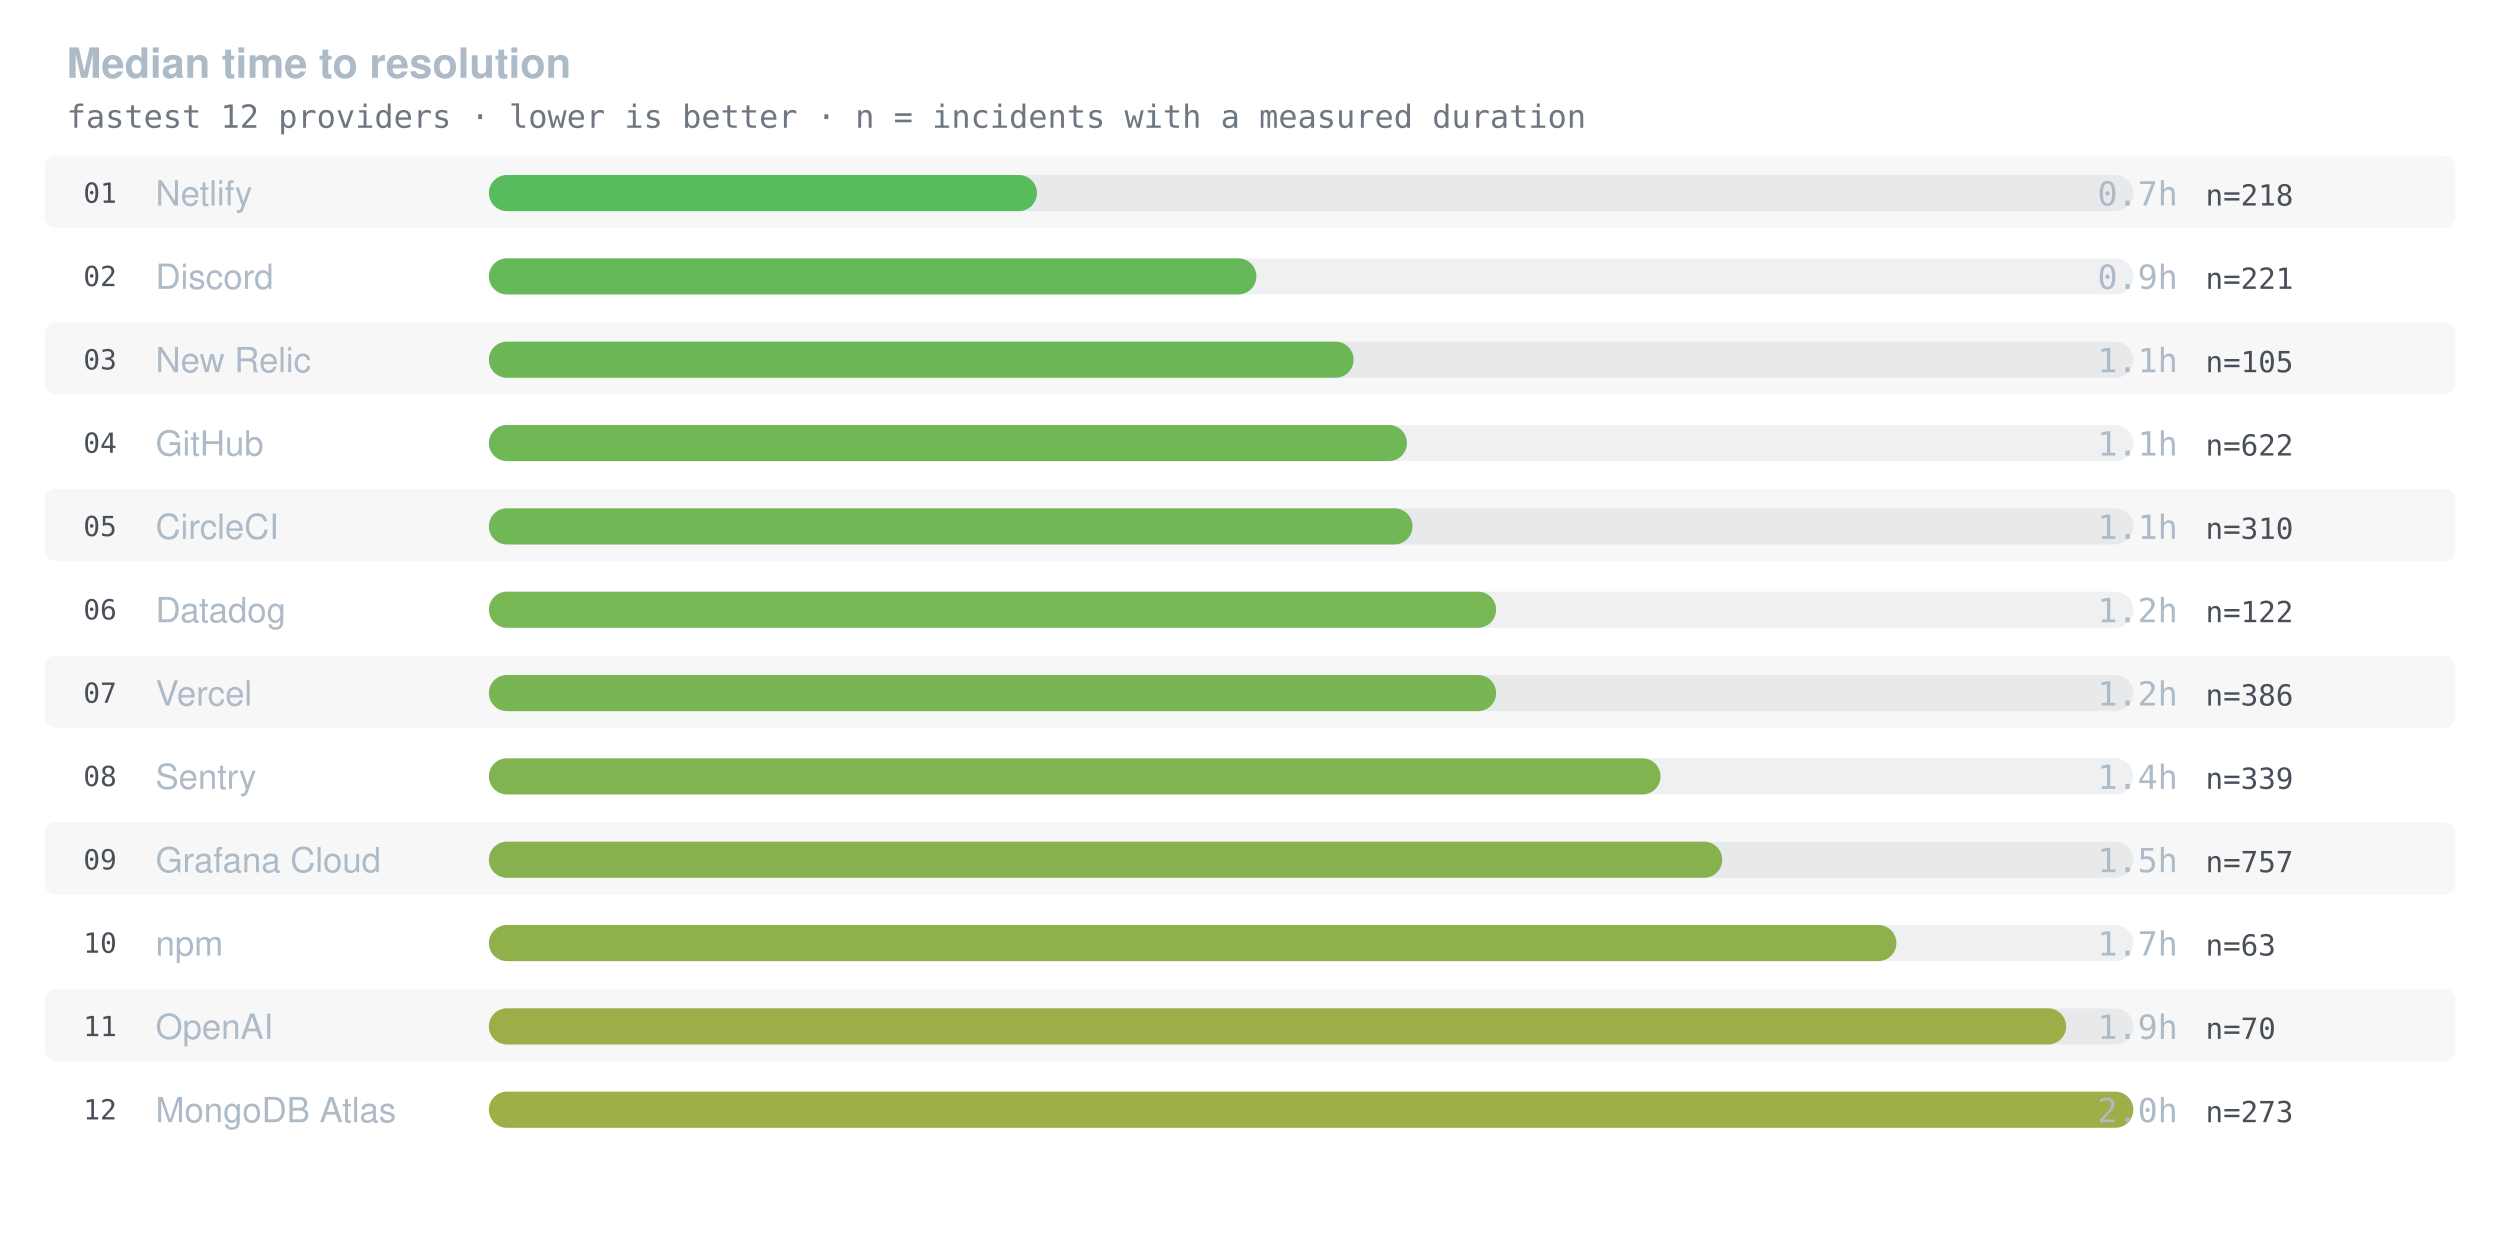
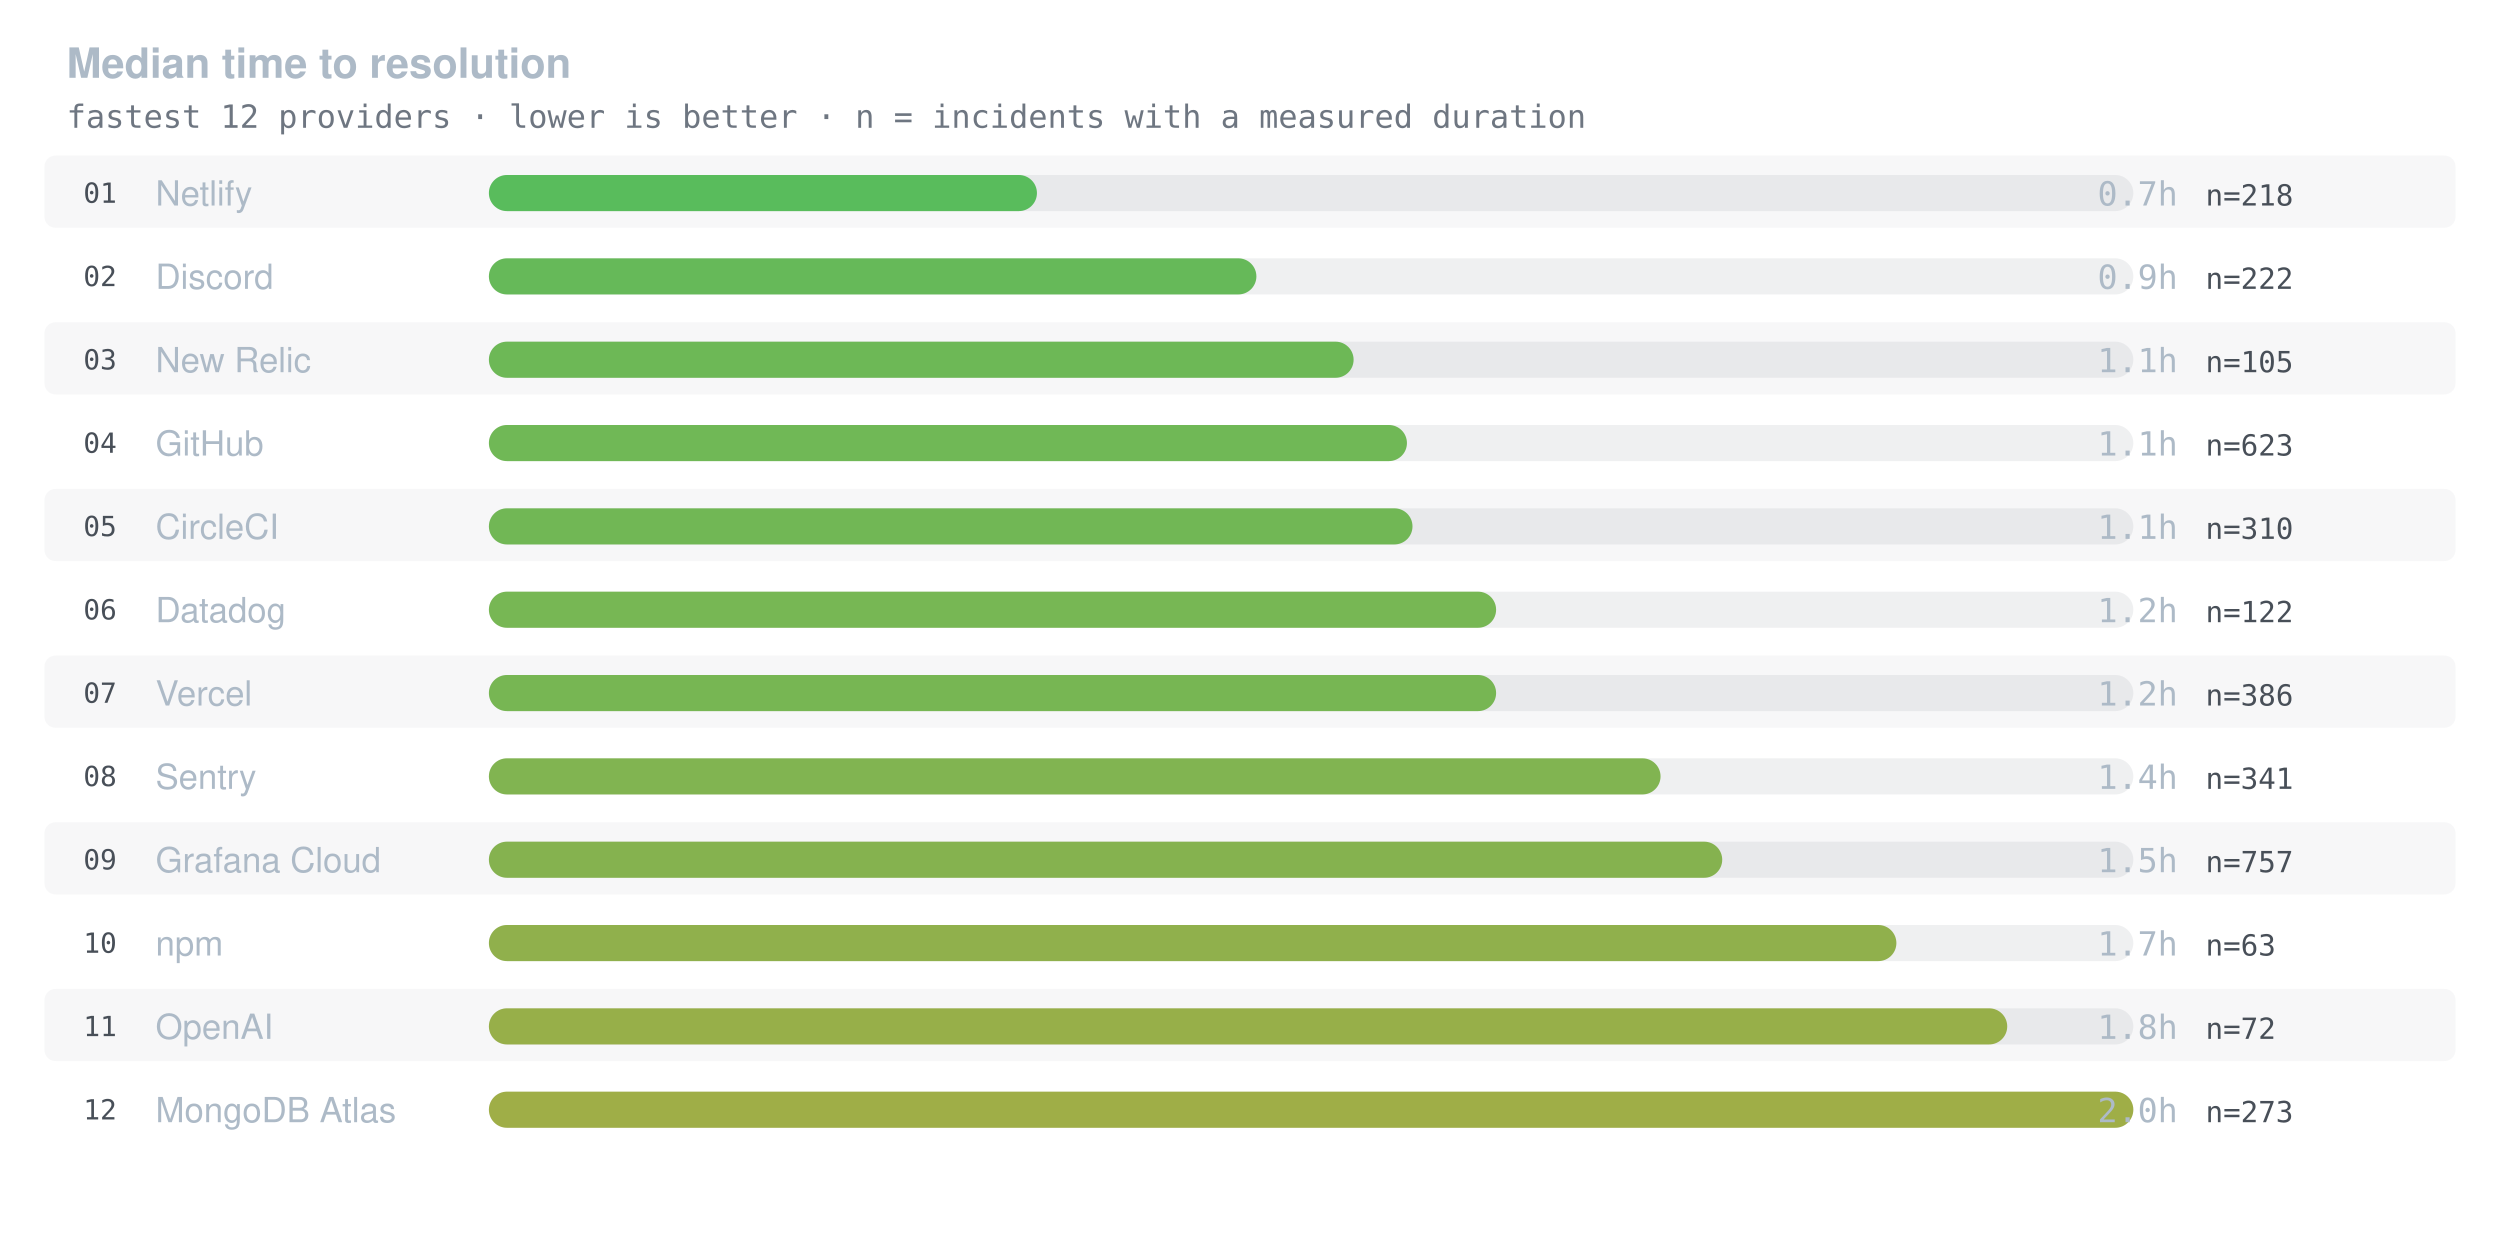
<svg xmlns="http://www.w3.org/2000/svg" viewBox="0 0 900 444" width="900" height="444" role="img">
  <text x="24" y="28" fill="#adbac7" font-size="15" font-family="-apple-system,BlinkMacSystemFont,Segoe UI,Helvetica,Arial,sans-serif" font-weight="600">Median time to resolution</text>
  <text x="24" y="46" fill="#6e7681" font-size="11.5" font-family="ui-monospace,SFMono-Regular,Menlo,Consolas,monospace">fastest 12 providers · lower is better · n = incidents with a measured duration</text>
  <rect x="16" y="56" width="868" height="26" rx="4" fill="#6e7681" opacity="0.055" />
  <text x="30" y="73" fill="#484f58" font-size="10" font-family="ui-monospace,SFMono-Regular,Menlo,Consolas,monospace">01</text>
  <text x="56" y="74" fill="#adbac7" font-size="12.5" font-family="-apple-system,BlinkMacSystemFont,Segoe UI,Helvetica,Arial,sans-serif">Netlify</text>
  <rect x="176" y="63" width="592" height="13" rx="6.5" fill="#6e7681" opacity="0.11" />
  <rect x="176" y="63" width="197.3" height="13" rx="6.5" fill="#49b74d" opacity="0.9" />
  <text x="784" y="74" fill="#adbac7" font-size="12" font-family="ui-monospace,SFMono-Regular,Menlo,Consolas,monospace" text-anchor="end">0.7h</text>
  <text x="794" y="74" fill="#484f58" font-size="10.5" font-family="ui-monospace,SFMono-Regular,Menlo,Consolas,monospace">n=218</text>
  <text x="30" y="103" fill="#484f58" font-size="10" font-family="ui-monospace,SFMono-Regular,Menlo,Consolas,monospace">02</text>
  <text x="56" y="104" fill="#adbac7" font-size="12.5" font-family="-apple-system,BlinkMacSystemFont,Segoe UI,Helvetica,Arial,sans-serif">Discord</text>
  <rect x="176" y="93" width="592" height="13" rx="6.5" fill="#6e7681" opacity="0.11" />
  <rect x="176" y="93" width="276.3" height="13" rx="6.5" fill="#58b348" opacity="0.9" />
  <text x="784" y="104" fill="#adbac7" font-size="12" font-family="ui-monospace,SFMono-Regular,Menlo,Consolas,monospace" text-anchor="end">0.9h</text>
-   <text x="794" y="104" fill="#484f58" font-size="10.5" font-family="ui-monospace,SFMono-Regular,Menlo,Consolas,monospace">n=221</text>
+   <text x="794" y="104" fill="#484f58" font-size="10.5" font-family="ui-monospace,SFMono-Regular,Menlo,Consolas,monospace">n=222</text>
  <rect x="16" y="116" width="868" height="26" rx="4" fill="#6e7681" opacity="0.055" />
  <text x="30" y="133" fill="#484f58" font-size="10" font-family="ui-monospace,SFMono-Regular,Menlo,Consolas,monospace">03</text>
  <text x="56" y="134" fill="#adbac7" font-size="12.5" font-family="-apple-system,BlinkMacSystemFont,Segoe UI,Helvetica,Arial,sans-serif">New Relic</text>
  <rect x="176" y="123" width="592" height="13" rx="6.5" fill="#6e7681" opacity="0.11" />
  <rect x="176" y="123" width="311.3" height="13" rx="6.5" fill="#5fb246" opacity="0.9" />
  <text x="784" y="134" fill="#adbac7" font-size="12" font-family="ui-monospace,SFMono-Regular,Menlo,Consolas,monospace" text-anchor="end">1.1h</text>
  <text x="794" y="134" fill="#484f58" font-size="10.5" font-family="ui-monospace,SFMono-Regular,Menlo,Consolas,monospace">n=105</text>
  <text x="30" y="163" fill="#484f58" font-size="10" font-family="ui-monospace,SFMono-Regular,Menlo,Consolas,monospace">04</text>
  <text x="56" y="164" fill="#adbac7" font-size="12.5" font-family="-apple-system,BlinkMacSystemFont,Segoe UI,Helvetica,Arial,sans-serif">GitHub</text>
  <rect x="176" y="153" width="592" height="13" rx="6.5" fill="#6e7681" opacity="0.11" />
  <rect x="176" y="153" width="330.5" height="13" rx="6.5" fill="#63b145" opacity="0.9" />
  <text x="784" y="164" fill="#adbac7" font-size="12" font-family="ui-monospace,SFMono-Regular,Menlo,Consolas,monospace" text-anchor="end">1.1h</text>
-   <text x="794" y="164" fill="#484f58" font-size="10.5" font-family="ui-monospace,SFMono-Regular,Menlo,Consolas,monospace">n=622</text>
+   <text x="794" y="164" fill="#484f58" font-size="10.5" font-family="ui-monospace,SFMono-Regular,Menlo,Consolas,monospace">n=623</text>
  <rect x="16" y="176" width="868" height="26" rx="4" fill="#6e7681" opacity="0.055" />
  <text x="30" y="193" fill="#484f58" font-size="10" font-family="ui-monospace,SFMono-Regular,Menlo,Consolas,monospace">05</text>
  <text x="56" y="194" fill="#adbac7" font-size="12.5" font-family="-apple-system,BlinkMacSystemFont,Segoe UI,Helvetica,Arial,sans-serif">CircleCI</text>
  <rect x="176" y="183" width="592" height="13" rx="6.5" fill="#6e7681" opacity="0.11" />
  <rect x="176" y="183" width="332.5" height="13" rx="6.5" fill="#64b145" opacity="0.9" />
  <text x="784" y="194" fill="#adbac7" font-size="12" font-family="ui-monospace,SFMono-Regular,Menlo,Consolas,monospace" text-anchor="end">1.1h</text>
  <text x="794" y="194" fill="#484f58" font-size="10.5" font-family="ui-monospace,SFMono-Regular,Menlo,Consolas,monospace">n=310</text>
  <text x="30" y="223" fill="#484f58" font-size="10" font-family="ui-monospace,SFMono-Regular,Menlo,Consolas,monospace">06</text>
  <text x="56" y="224" fill="#adbac7" font-size="12.5" font-family="-apple-system,BlinkMacSystemFont,Segoe UI,Helvetica,Arial,sans-serif">Datadog</text>
  <rect x="176" y="213" width="592" height="13" rx="6.5" fill="#6e7681" opacity="0.11" />
  <rect x="176" y="213" width="362.6" height="13" rx="6.5" fill="#6ab043" opacity="0.9" />
  <text x="784" y="224" fill="#adbac7" font-size="12" font-family="ui-monospace,SFMono-Regular,Menlo,Consolas,monospace" text-anchor="end">1.2h</text>
  <text x="794" y="224" fill="#484f58" font-size="10.5" font-family="ui-monospace,SFMono-Regular,Menlo,Consolas,monospace">n=122</text>
  <rect x="16" y="236" width="868" height="26" rx="4" fill="#6e7681" opacity="0.055" />
  <text x="30" y="253" fill="#484f58" font-size="10" font-family="ui-monospace,SFMono-Regular,Menlo,Consolas,monospace">07</text>
  <text x="56" y="254" fill="#adbac7" font-size="12.5" font-family="-apple-system,BlinkMacSystemFont,Segoe UI,Helvetica,Arial,sans-serif">Vercel</text>
  <rect x="176" y="243" width="592" height="13" rx="6.5" fill="#6e7681" opacity="0.11" />
  <rect x="176" y="243" width="362.6" height="13" rx="6.5" fill="#6ab043" opacity="0.9" />
  <text x="784" y="254" fill="#adbac7" font-size="12" font-family="ui-monospace,SFMono-Regular,Menlo,Consolas,monospace" text-anchor="end">1.2h</text>
  <text x="794" y="254" fill="#484f58" font-size="10.5" font-family="ui-monospace,SFMono-Regular,Menlo,Consolas,monospace">n=386</text>
  <text x="30" y="283" fill="#484f58" font-size="10" font-family="ui-monospace,SFMono-Regular,Menlo,Consolas,monospace">08</text>
  <text x="56" y="284" fill="#adbac7" font-size="12.5" font-family="-apple-system,BlinkMacSystemFont,Segoe UI,Helvetica,Arial,sans-serif">Sentry</text>
  <rect x="176" y="273" width="592" height="13" rx="6.5" fill="#6e7681" opacity="0.11" />
  <rect x="176" y="273" width="421.8" height="13" rx="6.5" fill="#75ad3f" opacity="0.9" />
  <text x="784" y="284" fill="#adbac7" font-size="12" font-family="ui-monospace,SFMono-Regular,Menlo,Consolas,monospace" text-anchor="end">1.4h</text>
-   <text x="794" y="284" fill="#484f58" font-size="10.5" font-family="ui-monospace,SFMono-Regular,Menlo,Consolas,monospace">n=339</text>
+   <text x="794" y="284" fill="#484f58" font-size="10.5" font-family="ui-monospace,SFMono-Regular,Menlo,Consolas,monospace">n=341</text>
  <rect x="16" y="296" width="868" height="26" rx="4" fill="#6e7681" opacity="0.055" />
  <text x="30" y="313" fill="#484f58" font-size="10" font-family="ui-monospace,SFMono-Regular,Menlo,Consolas,monospace">09</text>
  <text x="56" y="314" fill="#adbac7" font-size="12.5" font-family="-apple-system,BlinkMacSystemFont,Segoe UI,Helvetica,Arial,sans-serif">Grafana Cloud</text>
  <rect x="176" y="303" width="592" height="13" rx="6.5" fill="#6e7681" opacity="0.11" />
  <rect x="176" y="303" width="444.0" height="13" rx="6.5" fill="#7aac3e" opacity="0.9" />
  <text x="784" y="314" fill="#adbac7" font-size="12" font-family="ui-monospace,SFMono-Regular,Menlo,Consolas,monospace" text-anchor="end">1.5h</text>
  <text x="794" y="314" fill="#484f58" font-size="10.5" font-family="ui-monospace,SFMono-Regular,Menlo,Consolas,monospace">n=757</text>
  <text x="30" y="343" fill="#484f58" font-size="10" font-family="ui-monospace,SFMono-Regular,Menlo,Consolas,monospace">10</text>
  <text x="56" y="344" fill="#adbac7" font-size="12.5" font-family="-apple-system,BlinkMacSystemFont,Segoe UI,Helvetica,Arial,sans-serif">npm</text>
  <rect x="176" y="333" width="592" height="13" rx="6.5" fill="#6e7681" opacity="0.11" />
  <rect x="176" y="333" width="506.7" height="13" rx="6.5" fill="#86a93a" opacity="0.9" />
  <text x="784" y="344" fill="#adbac7" font-size="12" font-family="ui-monospace,SFMono-Regular,Menlo,Consolas,monospace" text-anchor="end">1.7h</text>
  <text x="794" y="344" fill="#484f58" font-size="10.5" font-family="ui-monospace,SFMono-Regular,Menlo,Consolas,monospace">n=63</text>
  <rect x="16" y="356" width="868" height="26" rx="4" fill="#6e7681" opacity="0.055" />
  <text x="30" y="373" fill="#484f58" font-size="10" font-family="ui-monospace,SFMono-Regular,Menlo,Consolas,monospace">11</text>
  <text x="56" y="374" fill="#adbac7" font-size="12.5" font-family="-apple-system,BlinkMacSystemFont,Segoe UI,Helvetica,Arial,sans-serif">OpenAI</text>
  <rect x="176" y="363" width="592" height="13" rx="6.5" fill="#6e7681" opacity="0.11" />
-   <rect x="176" y="363" width="567.8" height="13" rx="6.5" fill="#92a736" opacity="0.9" />
-   <text x="784" y="374" fill="#adbac7" font-size="12" font-family="ui-monospace,SFMono-Regular,Menlo,Consolas,monospace" text-anchor="end">1.9h</text>
-   <text x="794" y="374" fill="#484f58" font-size="10.5" font-family="ui-monospace,SFMono-Regular,Menlo,Consolas,monospace">n=70</text>
+   <rect x="176" y="363" width="546.6" height="13" rx="6.5" fill="#8ea837" opacity="0.9" />
+   <text x="784" y="374" fill="#adbac7" font-size="12" font-family="ui-monospace,SFMono-Regular,Menlo,Consolas,monospace" text-anchor="end">1.8h</text>
+   <text x="794" y="374" fill="#484f58" font-size="10.5" font-family="ui-monospace,SFMono-Regular,Menlo,Consolas,monospace">n=72</text>
  <text x="30" y="403" fill="#484f58" font-size="10" font-family="ui-monospace,SFMono-Regular,Menlo,Consolas,monospace">12</text>
  <text x="56" y="404" fill="#adbac7" font-size="12.5" font-family="-apple-system,BlinkMacSystemFont,Segoe UI,Helvetica,Arial,sans-serif">MongoDB Atlas</text>
  <rect x="176" y="393" width="592" height="13" rx="6.5" fill="#6e7681" opacity="0.11" />
  <rect x="176" y="393" width="592.0" height="13" rx="6.5" fill="#97a634" opacity="0.9" />
  <text x="784" y="404" fill="#adbac7" font-size="12" font-family="ui-monospace,SFMono-Regular,Menlo,Consolas,monospace" text-anchor="end">2.0h</text>
  <text x="794" y="404" fill="#484f58" font-size="10.5" font-family="ui-monospace,SFMono-Regular,Menlo,Consolas,monospace">n=273</text>
</svg>
